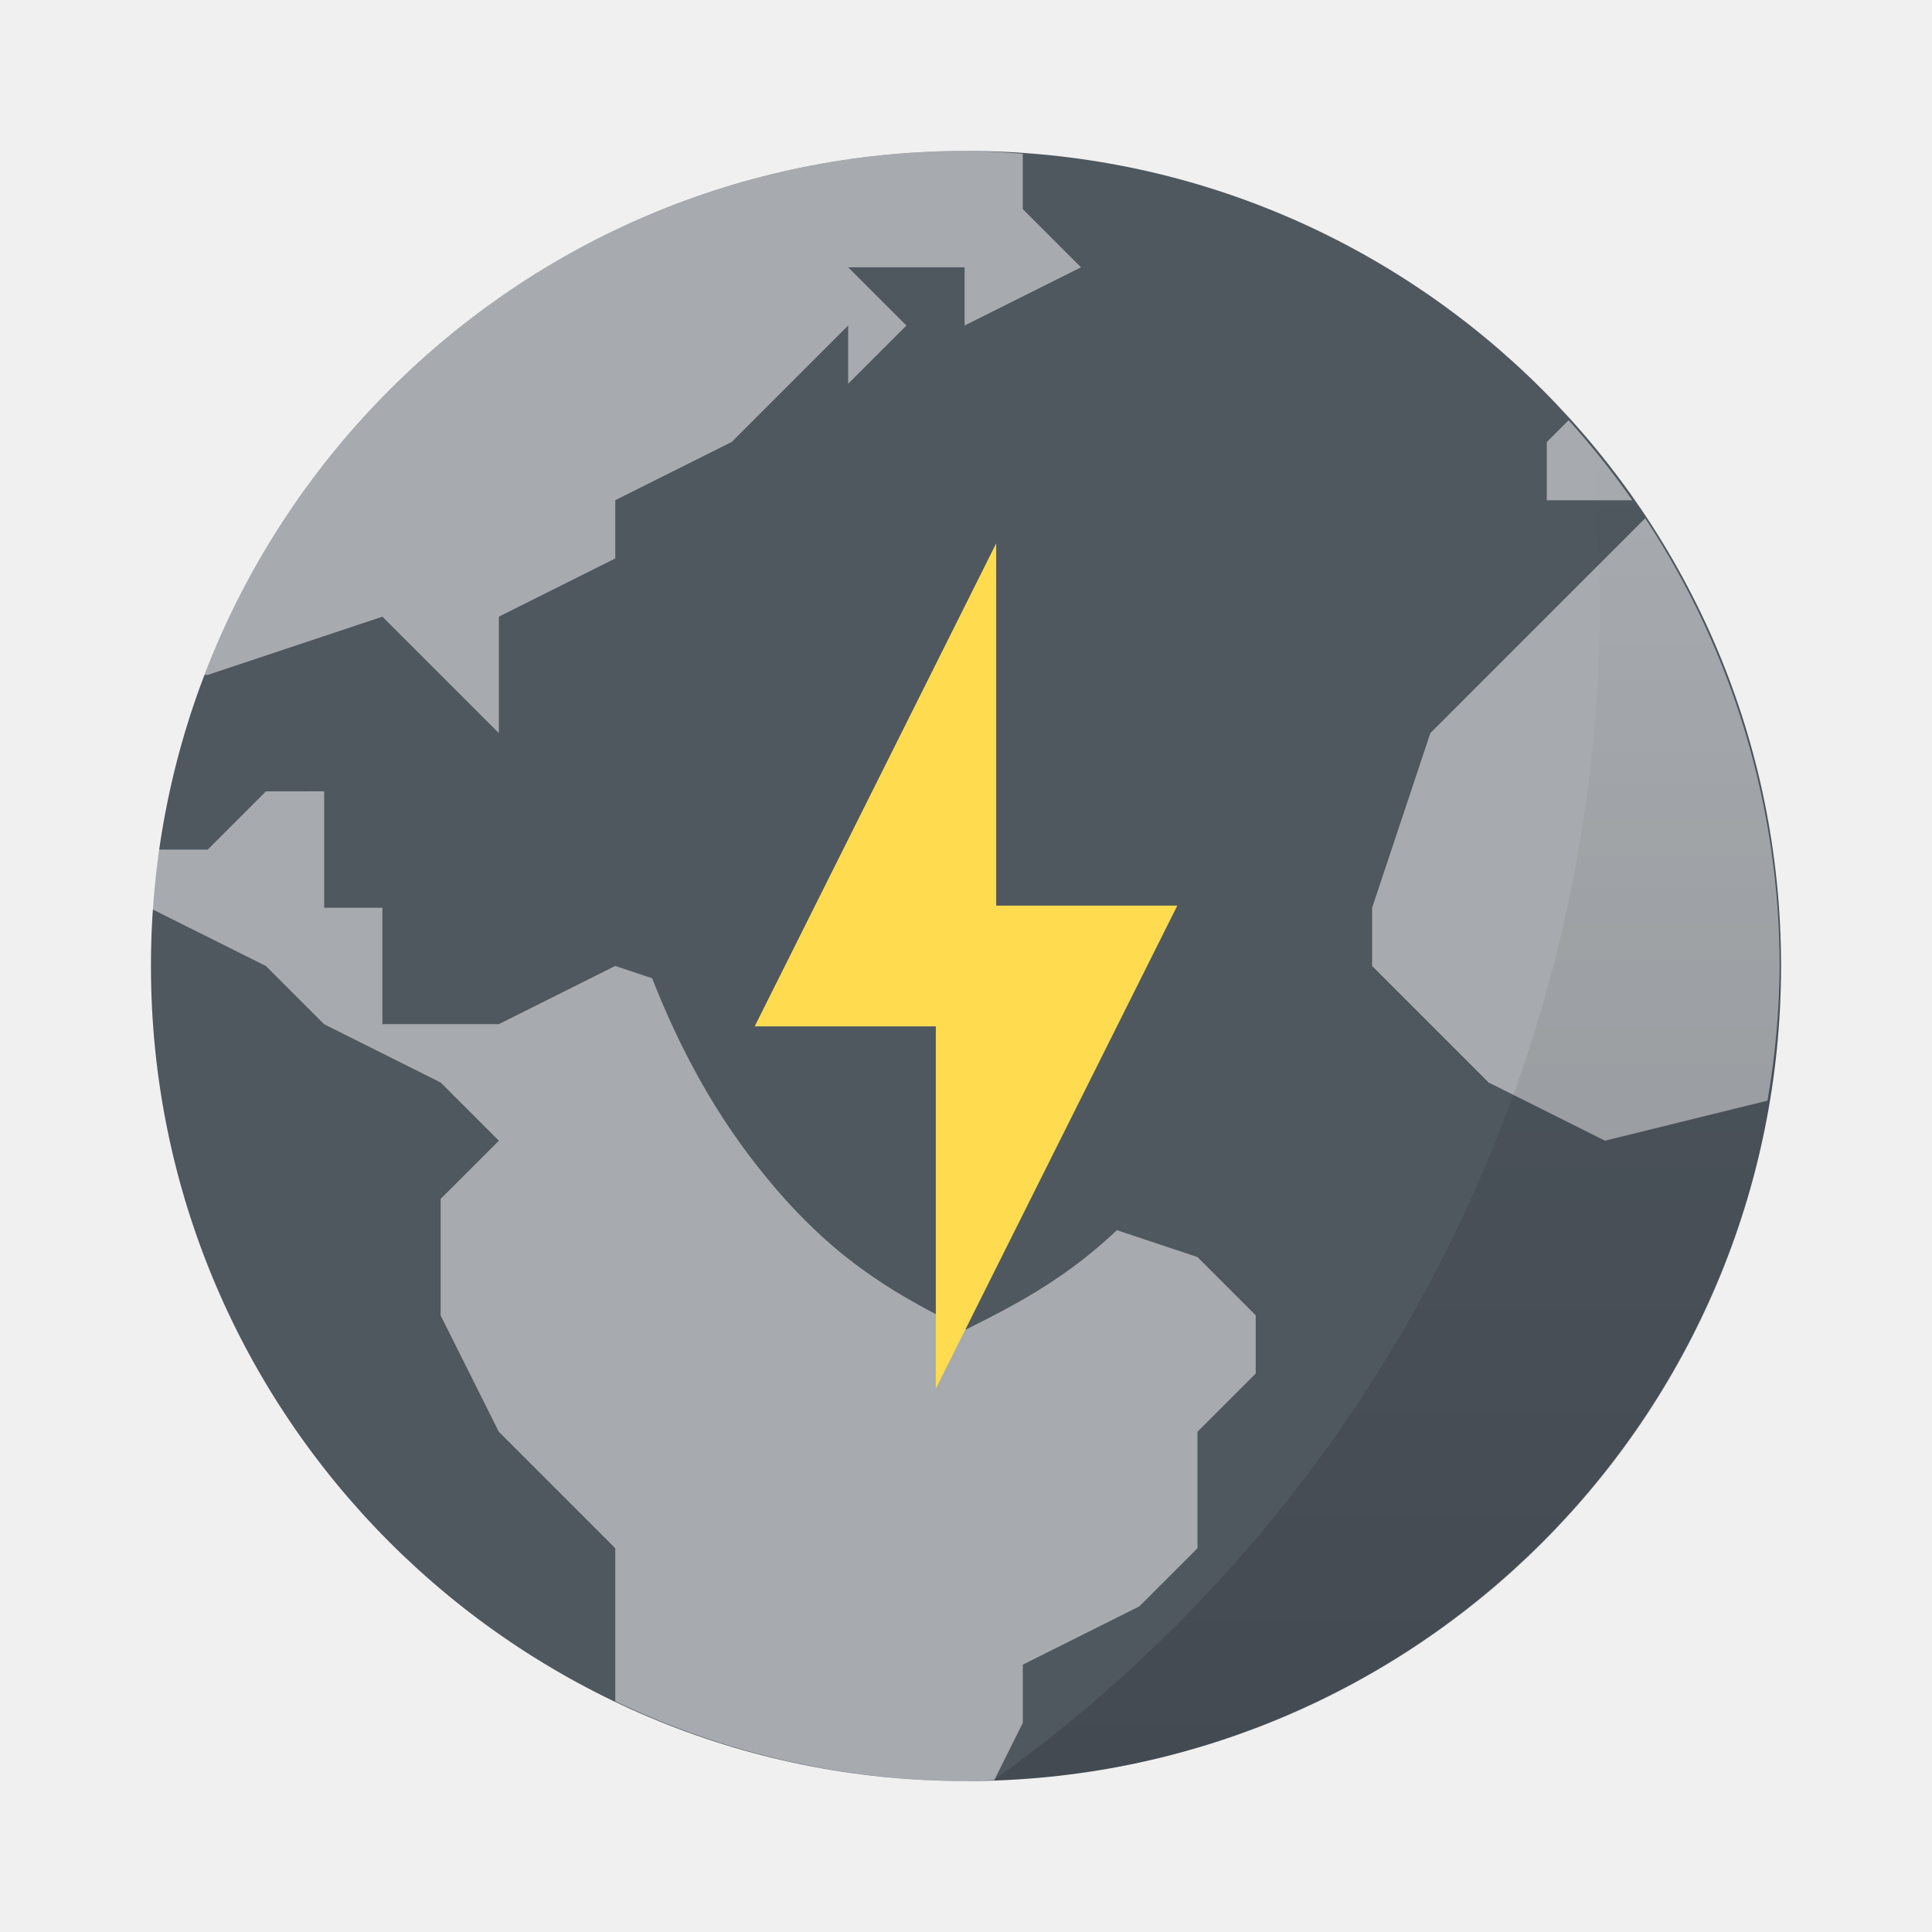
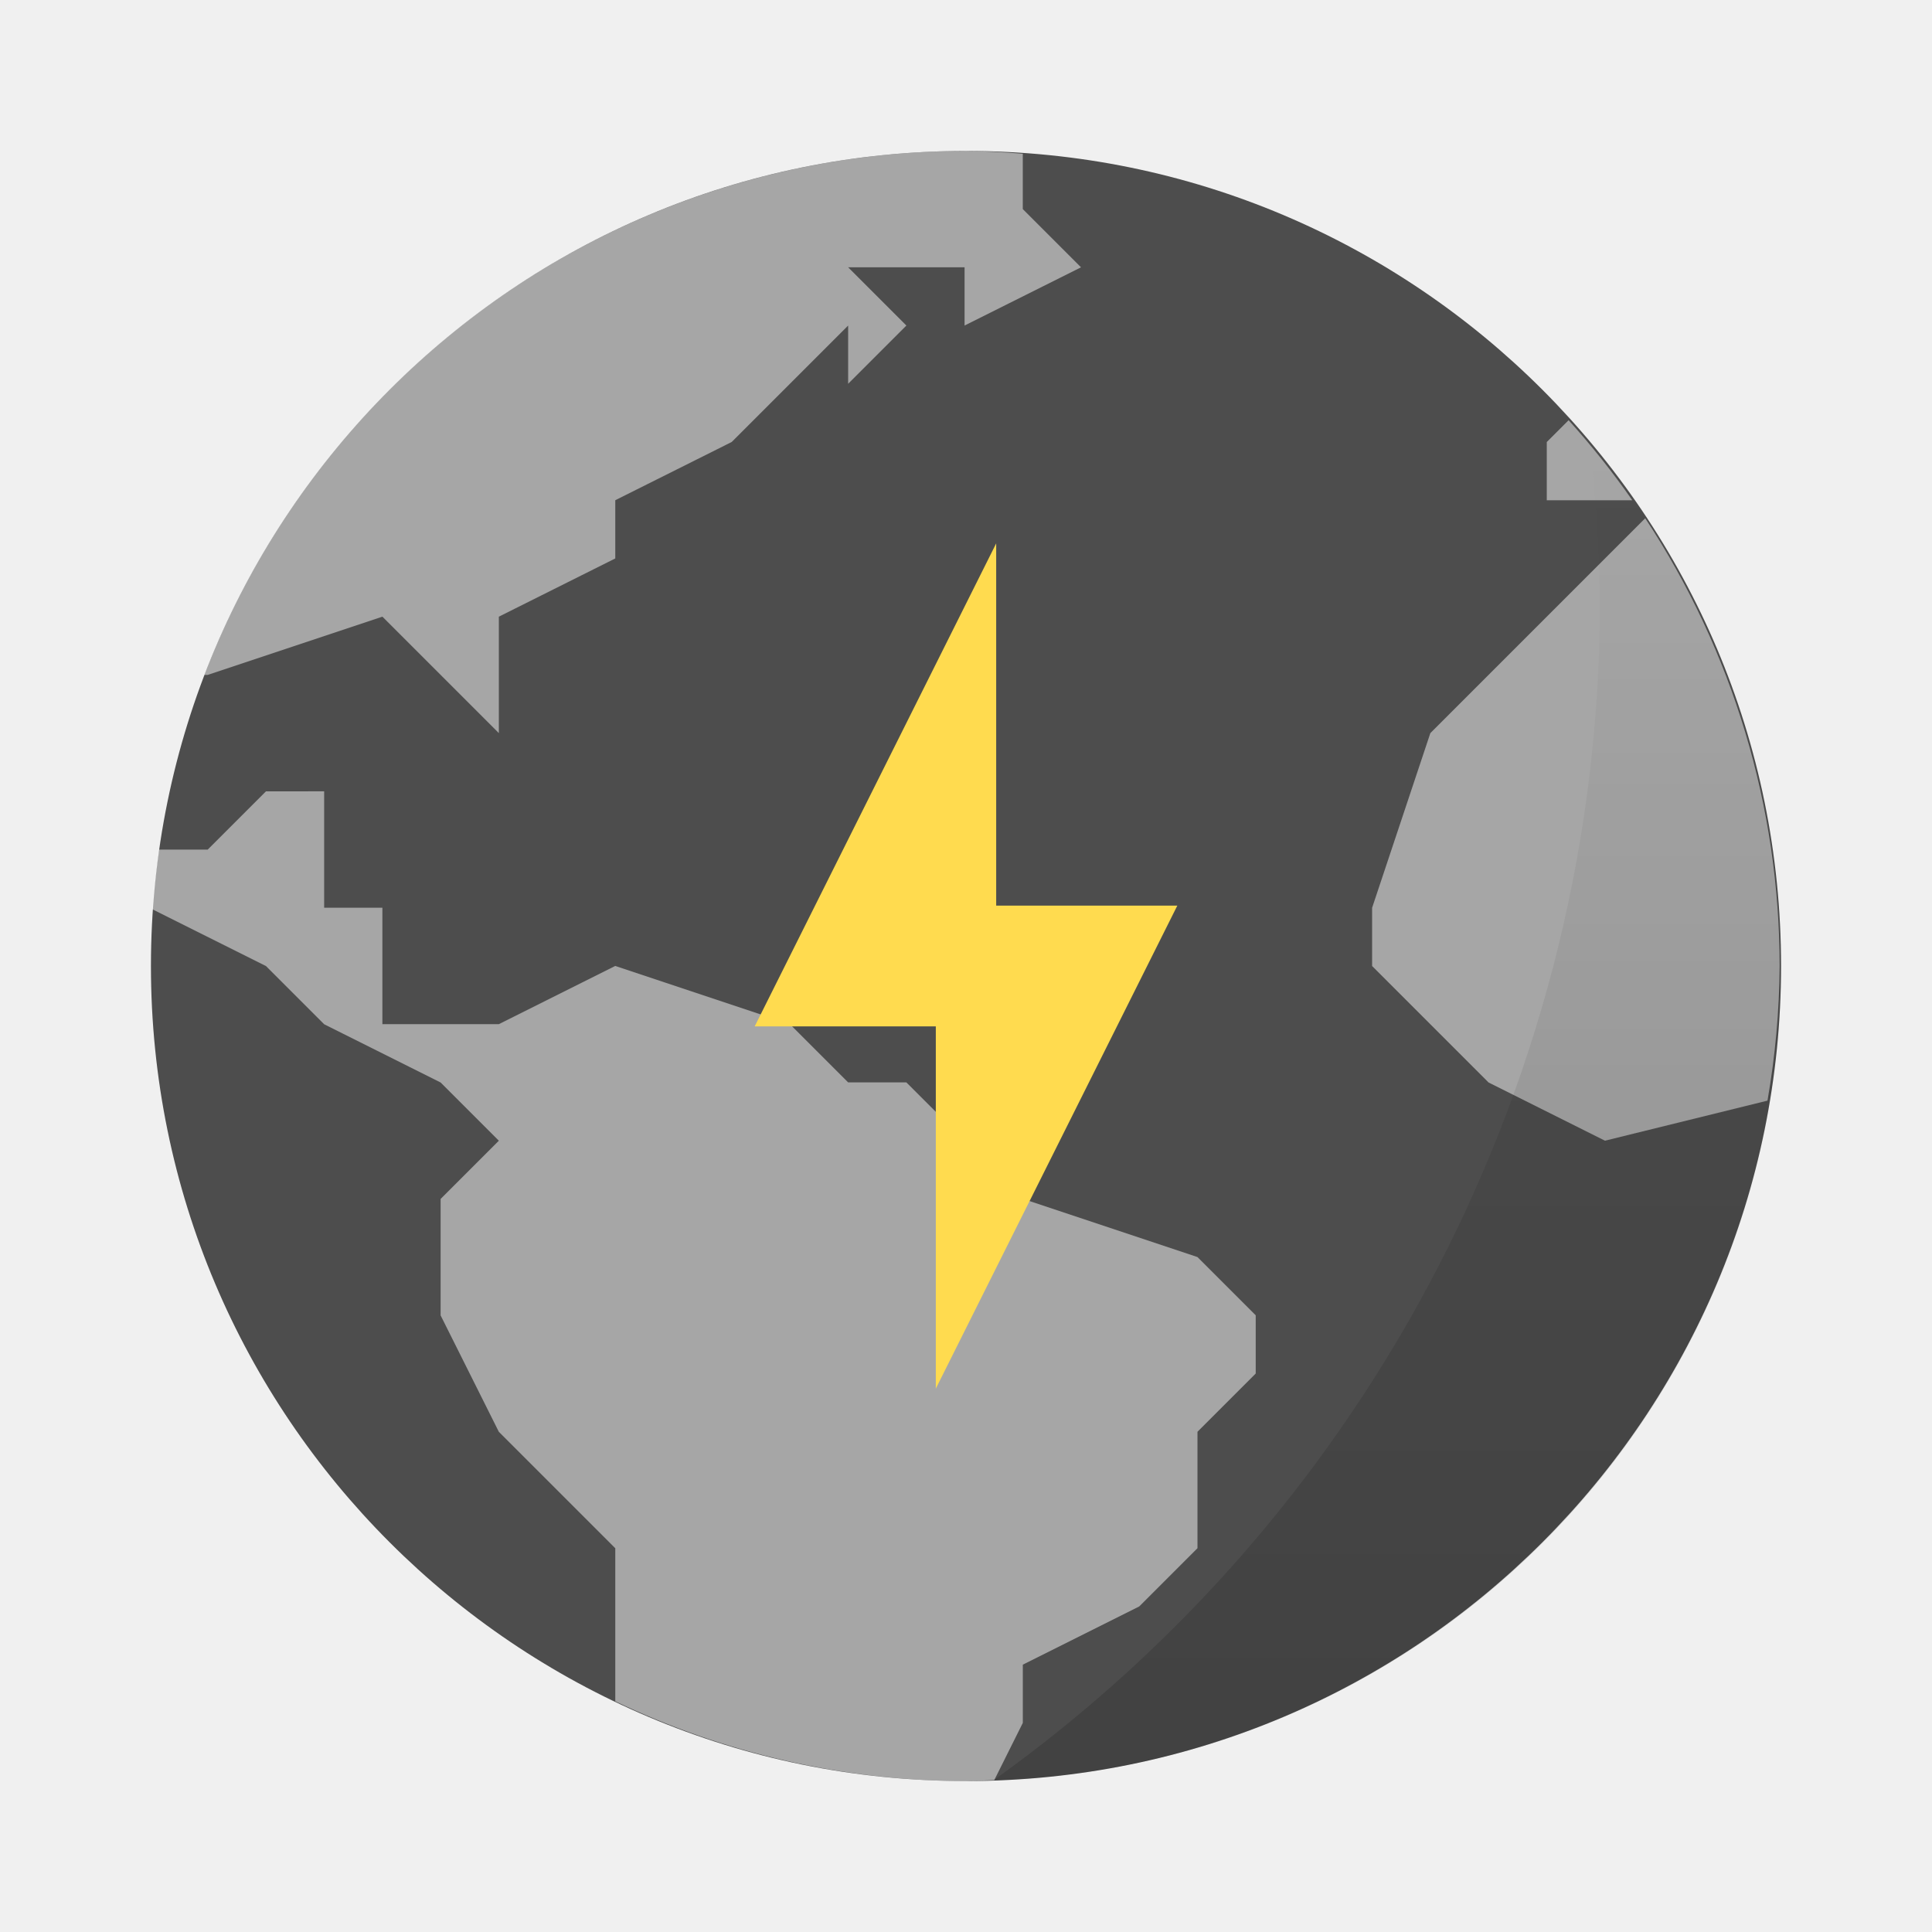
<svg xmlns="http://www.w3.org/2000/svg" width="64" height="64" version="1.1">
  <defs>
    <linearGradient id="a" x1="40" x2="40" y1="59" y2="15" gradientUnits="userSpaceOnUse">
      <stop offset="0" />
      <stop stop-opacity="0" offset="1" />
    </linearGradient>
  </defs>
-   <rect x="5" y="5" width="54" height="54" rx="27" fill="#4f575f" />
+   <rect x="5" y="5" width="54" height="54" rx="27" fill="#4d4d4d" />
  <path d="m31.953 5a27 27 0 0 0-25.185 17.357h0.114l5.786-1.929 3.857 3.857v-3.857l3.857-1.929v-1.929l3.857-1.929 3.857-3.857v1.929l1.929-1.929-1.929-1.929h3.857v1.929l3.857-1.929-1.929-1.929v-1.832a27 27 0 0 0-1.929-0.096zm20.009 8.92-0.723 0.723v1.929h2.833a27 27 0 0 0-2.11-2.652zm2.538 3.248-7.118 7.118-1.929 5.786v1.929l3.857 3.857 3.857 1.929 5.383-1.327a27 27 0 0 0 0.403-4.459 27 27 0 0 0-4.453-14.833zm-45.69 9.047-1.929 1.929h-1.616c-0.096 0.656-0.17 1.313-0.218 1.973v0.004l3.763 1.88 1.929 1.929 3.857 1.929 1.929 1.929-1.929 1.929v3.857l1.929 3.857 3.857 3.857v5.07a27 27 0 0 0 11.571 2.644c0.328-0.006 0.656-0.017 0.984-0.035l0.945-1.894v-1.929l3.857-1.929 1.929-1.929v-3.857l1.929-1.929v-1.929l-1.929-1.929-5.786-1.929-3.857-3.857h-1.929l-1.929-1.929-5.786-1.929-3.857 1.929h-3.857v-3.857h-1.929v-3.857z" fill="#fff" opacity=".5" />
-   <path d="m32 20.41c2.776 2.352 6.786 3.922 11.98 4.714-0.28 2.528-0.554 4.432-1.206 6.272-1.376 3.866-2.976 6.216-4.41 7.91-2.23 2.62-4.252 3.68-6.364 4.736-2.112-1.056-4.134-2.116-6.36-4.736-1.438-1.694-3.04-4.044-4.414-7.91-0.652-1.84-0.924-3.744-1.206-6.272 5.194-0.792 9.204-2.36 11.98-4.714z" fill="#4f575f" />
  <path d="m52.631 14.553a48 48 0 0 1 0.369 5.445l-45.205 2e-3h45.205a48 48 0 0 1-20.09 38.977c14.532-0.478 26.09-12.324 26.09-26.977 0-6.665-2.395-12.747-6.369-17.447z" fill="url(#a)" opacity=".15" />
  <path d="m33 18-8 16h6v12l8-16h-6z" fill="#ffdb4f" fill-rule="evenodd" />
</svg>
